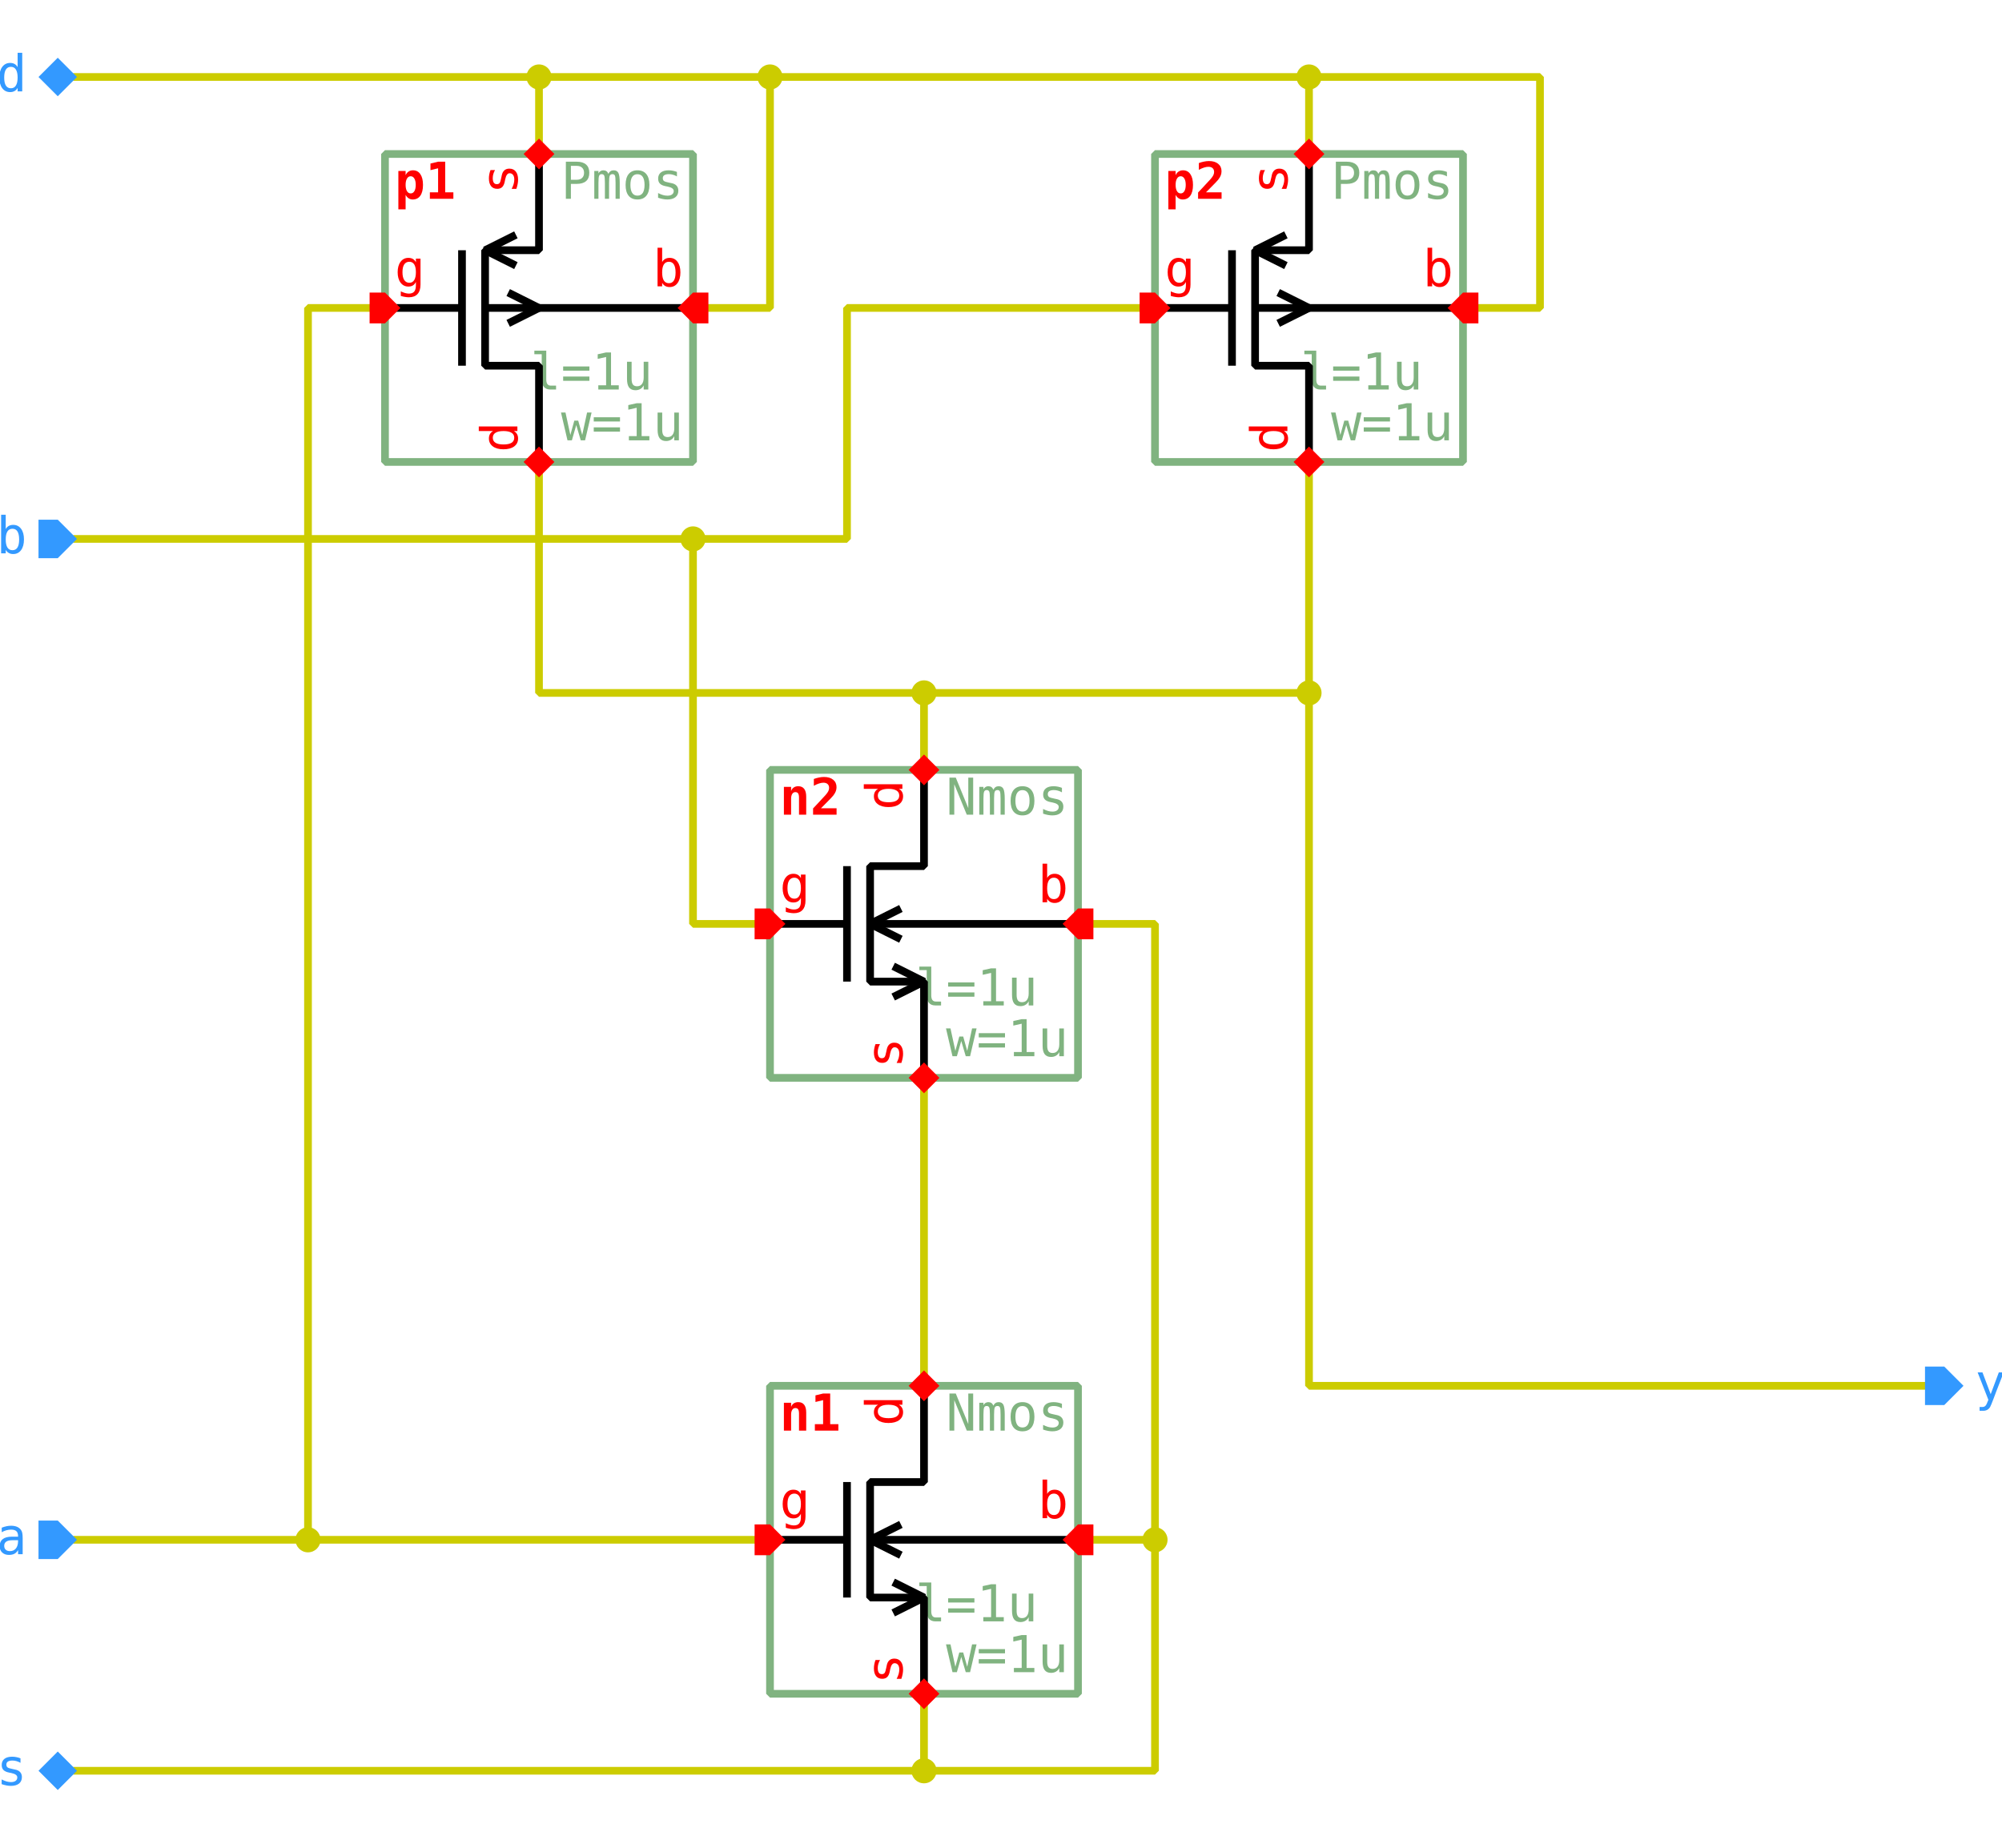
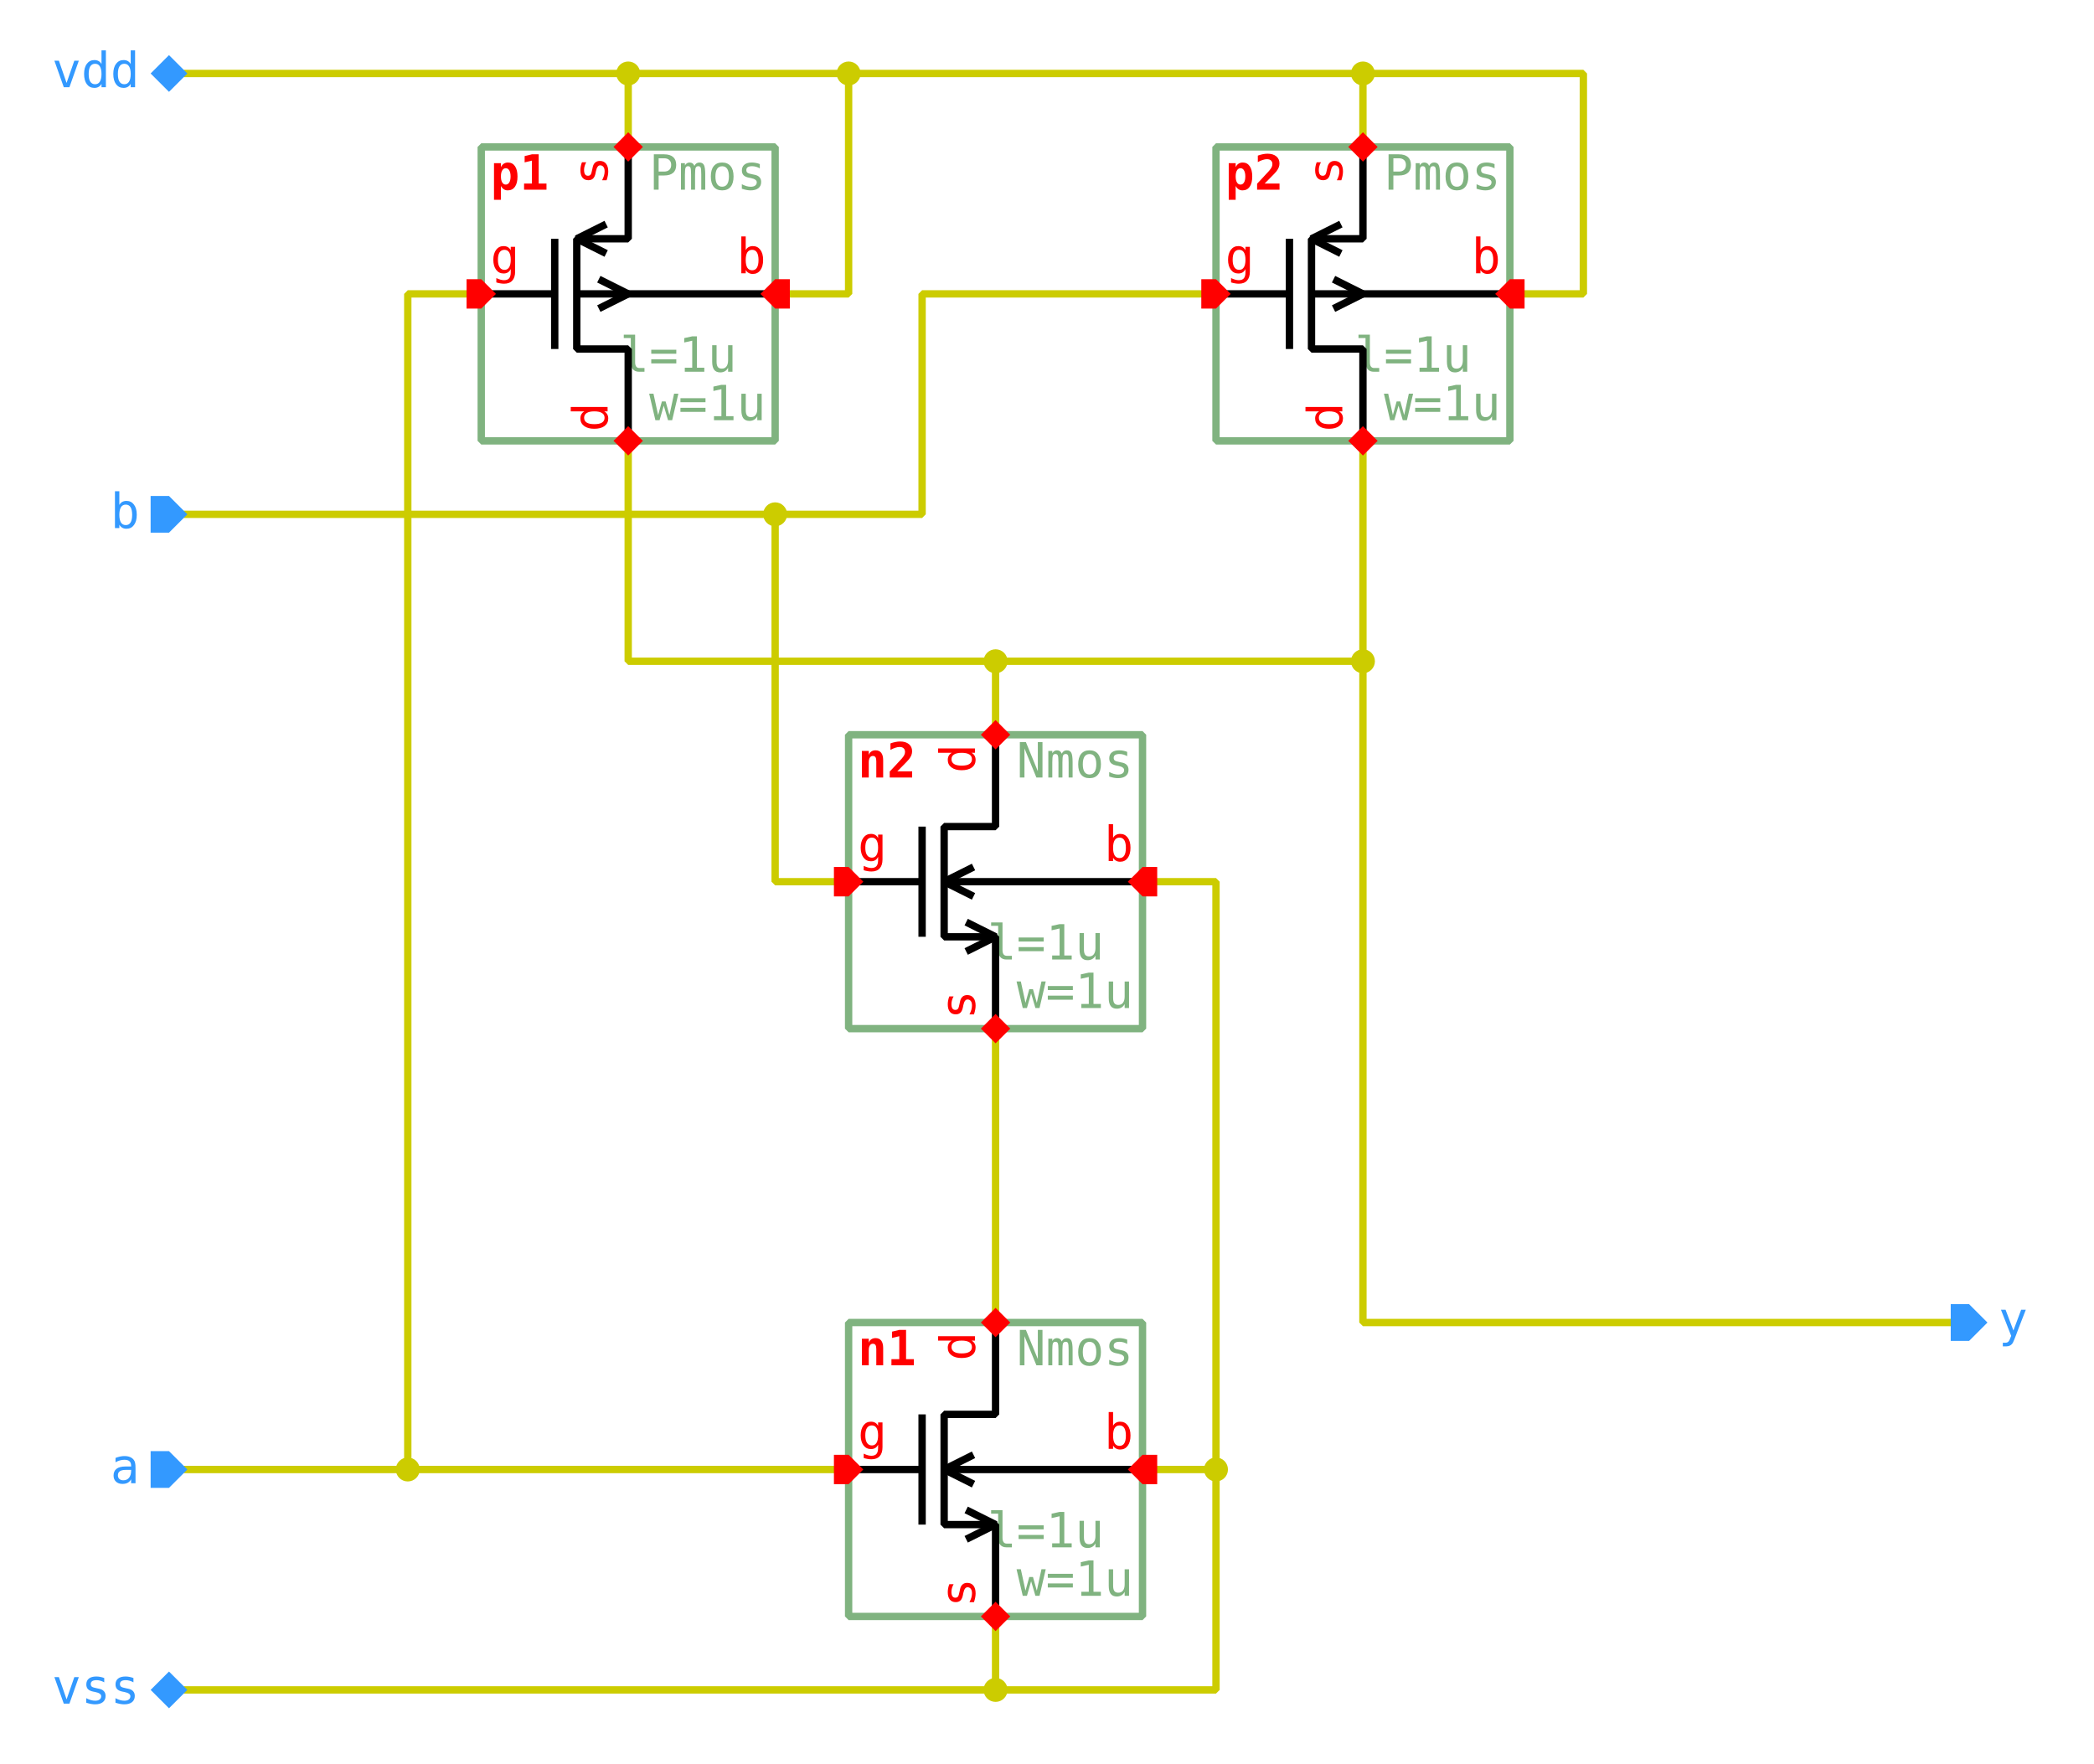
- <svg xmlns="http://www.w3.org/2000/svg" width="910.0px" height="840.0px" viewBox="0.0 0.0 26.0 24.0">
+ <svg xmlns="http://www.w3.org/2000/svg" width="997.5px" height="840.0px" viewBox="-1.55 0.0 28.5 24.0">
  <style type="text/css">svg { stroke-linecap: butt; stroke-linejoin: bevel; } text { font-size: 11pt; font-family: "Inconsolata", monospace; font-stretch: 75%; } .instanceName { font-weight: bold; fill: #f00; } .pinLabel, .pinArrow { fill: #f00; } .params, .cellName { fill: #80b380; } .symbolOutline { stroke: #80b380; } .symbolPoly { stroke: #000; } .symbolOutline, .symbolPoly, .schemWire, .tapPoint { fill: none; stroke-width: 0.1; } .grid { fill: #ccc; } .schemWire, .tapPoint { stroke: #cc0; } .schemWire { stroke-linecap: square; } .connPoint, .tapPointLabel { fill: #cc0; } .portArrow, .portLabel { fill: #39f; }</style>
  <g transform="matrix(1 0 0 -1 0 24.0)">
    <path d="M1.0 23.0 L2.0 23.0 L7.0 23.0 L7.0 22.0" class="schemWire" />
    <path d="M7.0 23.0 L10.0 23.0 L10.0 20.0 L9.0 20.0" class="schemWire" />
    <path d="M10.0 23.0 L17.0 23.0 L17.0 22.0" class="schemWire" />
    <path d="M17.0 23.0 L20.0 23.0 L20.0 20.0 L19.0 20.0" class="schemWire" />
    <path d="M1.0 1.0 L2.0 1.0 L12.0 1.0 L12.0 2.0" class="schemWire" />
    <path d="M12.0 1.0 L15.0 1.0 L15.0 4.0 L14.0 4.0" class="schemWire" />
    <path d="M15.0 4.0 L15.0 12.0 L14.0 12.0" class="schemWire" />
    <path d="M25.0 6.0 L24.0 6.0 L17.0 6.0 L17.0 15.0 L17.0 18.0" class="schemWire" />
    <path d="M17.0 15.0 L12.0 15.0 L12.0 14.0" class="schemWire" />
    <path d="M12.0 15.0 L7.0 15.0 L7.0 18.0" class="schemWire" />
    <path d="M1.0 4.0 L2.0 4.0 L4.0 4.0 L10.0 4.0" class="schemWire" />
    <path d="M4.0 4.0 L4.0 20.0 L5.0 20.0" class="schemWire" />
    <path d="M1.0 17.0 L2.0 17.0 L9.0 17.0 L9.0 12.0 L10.0 12.0" class="schemWire" />
    <path d="M9.0 17.0 L11.0 17.0 L11.0 20.0 L15.0 20.0" class="schemWire" />
    <path d="M12.0 6.0 L12.0 10.0" class="schemWire" />
    <circle cx="17.0" cy="15.0" r="0.163" class="connPoint" />
    <circle cx="12.0" cy="15.0" r="0.163" class="connPoint" />
    <circle cx="4.0" cy="4.0" r="0.163" class="connPoint" />
    <circle cx="9.0" cy="17.0" r="0.163" class="connPoint" />
    <circle cx="7.0" cy="23.0" r="0.163" class="connPoint" />
    <circle cx="10.0" cy="23.0" r="0.163" class="connPoint" />
    <circle cx="17.0" cy="23.0" r="0.163" class="connPoint" />
    <circle cx="12.0" cy="1.0" r="0.163" class="connPoint" />
    <circle cx="15.0" cy="4.0" r="0.163" class="connPoint" />
    <g>
      <rect x="10.0" y="2.0" width="4.0" height="4.0" class="symbolOutline" />
      <text transform="matrix(0.045 0 0 -0.045 13.875 5.875)" dominant-baseline="hanging" text-anchor="end" class="cellName">Nmos</text>
      <text transform="matrix(0.045 0 0 -0.045 13.875 2.125)" dominant-baseline="ideographic" text-anchor="end" class="params">
        <tspan x="0" y="-1em">l=1u</tspan>
        <tspan x="0" y="0em">w=1u</tspan>
      </text>
      <text transform="matrix(0.045 0 0 -0.045 10.125 5.875)" dominant-baseline="hanging" text-anchor="start" class="instanceName">n1</text>
      <path d="M2.0 0.0 L2.0 1.25 L1.3 1.25 L1.3 2.75 L2.0 2.75 L2.0 4.0" transform="matrix(1 0 0 1 10.0 2.0)" class="symbolPoly" />
      <path d="M1.0 1.25 L1.0 2.75" transform="matrix(1 0 0 1 10.0 2.0)" class="symbolPoly" />
      <path d="M0.0 2.0 L1.0 2.0" transform="matrix(1 0 0 1 10.0 2.0)" class="symbolPoly" />
      <path d="M4.0 2.0 L1.3 2.0" transform="matrix(1 0 0 1 10.0 2.0)" class="symbolPoly" />
      <path d="M1.7 1.8 L1.3 2.0 L1.7 2.2" transform="matrix(1 0 0 1 10.0 2.0)" class="symbolPoly" />
      <path d="M1.6 1.05 L2.0 1.25 L1.6 1.45" transform="matrix(1 0 0 1 10.0 2.0)" class="symbolPoly" />
      <path d="M0 0 L0.2 -0.2 L0.2 -0.4 L0 -0.4 L-0.2 -0.4 L-0.2 -0.2 Z" transform="matrix(0 -1 1 0 10.2 4.0)" class="pinArrow" />
      <text transform="matrix(0.045 0 0 -0.045 10.125 4.125)" dominant-baseline="ideographic" text-anchor="start" class="pinLabel">g</text>
      <path d="M0 0 L0.2 -0.2 L0.2 -0.2 L0 -0.4 L-0.2 -0.2 L-0.2 -0.2 Z" transform="matrix(1 0 0 1 12.0 2.2)" class="pinArrow" />
      <text transform="matrix(0 0.045 0.045 0 11.875 2.125)" dominant-baseline="ideographic" text-anchor="start" class="pinLabel">s</text>
      <path d="M0 0 L0.2 -0.2 L0.2 -0.2 L0 -0.4 L-0.2 -0.2 L-0.2 -0.2 Z" transform="matrix(-1 0 0 -1 12.0 5.8)" class="pinArrow" />
      <text transform="matrix(0 0.045 0.045 0 11.875 5.875)" dominant-baseline="ideographic" text-anchor="end" class="pinLabel">d</text>
      <path d="M0 0 L0.2 -0.2 L0.2 -0.4 L0 -0.4 L-0.2 -0.4 L-0.2 -0.2 Z" transform="matrix(0 1 -1 0 13.8 4.0)" class="pinArrow" />
      <text transform="matrix(0.045 0 0 -0.045 13.875 4.125)" dominant-baseline="ideographic" text-anchor="end" class="pinLabel">b</text>
    </g>
    <g>
      <rect x="10.0" y="10.0" width="4.0" height="4.0" class="symbolOutline" />
      <text transform="matrix(0.045 0 0 -0.045 13.875 13.875)" dominant-baseline="hanging" text-anchor="end" class="cellName">Nmos</text>
      <text transform="matrix(0.045 0 0 -0.045 13.875 10.125)" dominant-baseline="ideographic" text-anchor="end" class="params">
        <tspan x="0" y="-1em">l=1u</tspan>
        <tspan x="0" y="0em">w=1u</tspan>
      </text>
      <text transform="matrix(0.045 0 0 -0.045 10.125 13.875)" dominant-baseline="hanging" text-anchor="start" class="instanceName">n2</text>
      <path d="M2.0 0.0 L2.0 1.25 L1.3 1.25 L1.3 2.75 L2.0 2.75 L2.0 4.0" transform="matrix(1 0 0 1 10.0 10.0)" class="symbolPoly" />
      <path d="M1.0 1.25 L1.0 2.75" transform="matrix(1 0 0 1 10.0 10.0)" class="symbolPoly" />
      <path d="M0.0 2.0 L1.0 2.0" transform="matrix(1 0 0 1 10.0 10.0)" class="symbolPoly" />
      <path d="M4.0 2.0 L1.3 2.0" transform="matrix(1 0 0 1 10.0 10.0)" class="symbolPoly" />
      <path d="M1.7 1.8 L1.3 2.0 L1.7 2.2" transform="matrix(1 0 0 1 10.0 10.0)" class="symbolPoly" />
      <path d="M1.6 1.05 L2.0 1.25 L1.6 1.45" transform="matrix(1 0 0 1 10.0 10.0)" class="symbolPoly" />
      <path d="M0 0 L0.2 -0.2 L0.2 -0.4 L0 -0.4 L-0.2 -0.4 L-0.2 -0.2 Z" transform="matrix(0 -1 1 0 10.2 12.0)" class="pinArrow" />
      <text transform="matrix(0.045 0 0 -0.045 10.125 12.125)" dominant-baseline="ideographic" text-anchor="start" class="pinLabel">g</text>
      <path d="M0 0 L0.2 -0.2 L0.2 -0.2 L0 -0.4 L-0.2 -0.2 L-0.2 -0.2 Z" transform="matrix(1 0 0 1 12.0 10.2)" class="pinArrow" />
      <text transform="matrix(0 0.045 0.045 0 11.875 10.125)" dominant-baseline="ideographic" text-anchor="start" class="pinLabel">s</text>
      <path d="M0 0 L0.2 -0.2 L0.2 -0.2 L0 -0.4 L-0.2 -0.2 L-0.2 -0.2 Z" transform="matrix(-1 0 0 -1 12.0 13.8)" class="pinArrow" />
      <text transform="matrix(0 0.045 0.045 0 11.875 13.875)" dominant-baseline="ideographic" text-anchor="end" class="pinLabel">d</text>
      <path d="M0 0 L0.2 -0.2 L0.2 -0.4 L0 -0.4 L-0.2 -0.4 L-0.2 -0.2 Z" transform="matrix(0 1 -1 0 13.8 12.0)" class="pinArrow" />
      <text transform="matrix(0.045 0 0 -0.045 13.875 12.125)" dominant-baseline="ideographic" text-anchor="end" class="pinLabel">b</text>
    </g>
    <g>
      <rect x="5.0" y="18.0" width="4.0" height="4.0" class="symbolOutline" />
      <text transform="matrix(0.045 0 0 -0.045 8.875 21.875)" dominant-baseline="hanging" text-anchor="end" class="cellName">Pmos</text>
      <text transform="matrix(0.045 0 0 -0.045 8.875 18.125)" dominant-baseline="ideographic" text-anchor="end" class="params">
        <tspan x="0" y="-1em">l=1u</tspan>
        <tspan x="0" y="0em">w=1u</tspan>
      </text>
      <text transform="matrix(0.045 0 0 -0.045 5.125 21.875)" dominant-baseline="hanging" text-anchor="start" class="instanceName">p1</text>
      <path d="M2.0 0.0 L2.0 1.25 L1.3 1.25 L1.3 2.75 L2.0 2.75 L2.0 4.0" transform="matrix(1 0 0 1 5.0 18.0)" class="symbolPoly" />
      <path d="M1.0 1.25 L1.0 2.75" transform="matrix(1 0 0 1 5.0 18.0)" class="symbolPoly" />
      <path d="M0.0 2.0 L1.0 2.0" transform="matrix(1 0 0 1 5.0 18.0)" class="symbolPoly" />
      <path d="M4.0 2.0 L1.3 2.0" transform="matrix(1 0 0 1 5.0 18.0)" class="symbolPoly" />
      <path d="M1.7 2.55 L1.3 2.75 L1.7 2.95" transform="matrix(1 0 0 1 5.0 18.0)" class="symbolPoly" />
      <path d="M1.6 1.8 L2.0 2.0 L1.6 2.2" transform="matrix(1 0 0 1 5.0 18.0)" class="symbolPoly" />
      <path d="M0 0 L0.2 -0.2 L0.2 -0.4 L0 -0.4 L-0.2 -0.4 L-0.2 -0.2 Z" transform="matrix(0 -1 1 0 5.2 20.0)" class="pinArrow" />
      <text transform="matrix(0.045 0 0 -0.045 5.125 20.125)" dominant-baseline="ideographic" text-anchor="start" class="pinLabel">g</text>
      <path d="M0 0 L0.2 -0.2 L0.2 -0.2 L0 -0.4 L-0.2 -0.2 L-0.2 -0.2 Z" transform="matrix(1 0 0 1 7.0 18.2)" class="pinArrow" />
      <text transform="matrix(0 0.045 0.045 0 6.875 18.125)" dominant-baseline="ideographic" text-anchor="start" class="pinLabel">d</text>
      <path d="M0 0 L0.2 -0.2 L0.2 -0.2 L0 -0.4 L-0.2 -0.2 L-0.2 -0.2 Z" transform="matrix(-1 0 0 -1 7.0 21.8)" class="pinArrow" />
      <text transform="matrix(0 0.045 0.045 0 6.875 21.875)" dominant-baseline="ideographic" text-anchor="end" class="pinLabel">s</text>
      <path d="M0 0 L0.2 -0.2 L0.2 -0.4 L0 -0.4 L-0.2 -0.4 L-0.2 -0.2 Z" transform="matrix(0 1 -1 0 8.8 20.0)" class="pinArrow" />
      <text transform="matrix(0.045 0 0 -0.045 8.875 20.125)" dominant-baseline="ideographic" text-anchor="end" class="pinLabel">b</text>
    </g>
    <g>
      <rect x="15.0" y="18.0" width="4.0" height="4.0" class="symbolOutline" />
      <text transform="matrix(0.045 0 0 -0.045 18.875 21.875)" dominant-baseline="hanging" text-anchor="end" class="cellName">Pmos</text>
      <text transform="matrix(0.045 0 0 -0.045 18.875 18.125)" dominant-baseline="ideographic" text-anchor="end" class="params">
        <tspan x="0" y="-1em">l=1u</tspan>
        <tspan x="0" y="0em">w=1u</tspan>
      </text>
      <text transform="matrix(0.045 0 0 -0.045 15.125 21.875)" dominant-baseline="hanging" text-anchor="start" class="instanceName">p2</text>
      <path d="M2.0 0.0 L2.0 1.25 L1.3 1.25 L1.3 2.75 L2.0 2.75 L2.0 4.0" transform="matrix(1 0 0 1 15.0 18.0)" class="symbolPoly" />
      <path d="M1.0 1.25 L1.0 2.75" transform="matrix(1 0 0 1 15.0 18.0)" class="symbolPoly" />
      <path d="M0.0 2.0 L1.0 2.0" transform="matrix(1 0 0 1 15.0 18.0)" class="symbolPoly" />
      <path d="M4.0 2.0 L1.3 2.0" transform="matrix(1 0 0 1 15.0 18.0)" class="symbolPoly" />
      <path d="M1.7 2.55 L1.3 2.75 L1.7 2.95" transform="matrix(1 0 0 1 15.0 18.0)" class="symbolPoly" />
      <path d="M1.6 1.8 L2.0 2.0 L1.6 2.2" transform="matrix(1 0 0 1 15.0 18.0)" class="symbolPoly" />
      <path d="M0 0 L0.2 -0.2 L0.2 -0.4 L0 -0.4 L-0.2 -0.4 L-0.2 -0.2 Z" transform="matrix(0 -1 1 0 15.2 20.0)" class="pinArrow" />
      <text transform="matrix(0.045 0 0 -0.045 15.125 20.125)" dominant-baseline="ideographic" text-anchor="start" class="pinLabel">g</text>
      <path d="M0 0 L0.2 -0.2 L0.2 -0.2 L0 -0.4 L-0.2 -0.2 L-0.2 -0.2 Z" transform="matrix(1 0 0 1 17.0 18.2)" class="pinArrow" />
      <text transform="matrix(0 0.045 0.045 0 16.875 18.125)" dominant-baseline="ideographic" text-anchor="start" class="pinLabel">d</text>
      <path d="M0 0 L0.2 -0.2 L0.2 -0.2 L0 -0.4 L-0.2 -0.2 L-0.2 -0.2 Z" transform="matrix(-1 0 0 -1 17.0 21.8)" class="pinArrow" />
      <text transform="matrix(0 0.045 0.045 0 16.875 21.875)" dominant-baseline="ideographic" text-anchor="end" class="pinLabel">s</text>
      <path d="M0 0 L0.2 -0.2 L0.2 -0.4 L0 -0.4 L-0.2 -0.4 L-0.2 -0.2 Z" transform="matrix(0 1 -1 0 18.8 20.0)" class="pinArrow" />
      <text transform="matrix(0.045 0 0 -0.045 18.875 20.125)" dominant-baseline="ideographic" text-anchor="end" class="pinLabel">b</text>
    </g>
    <g>
      <path d="M0 0 L0.25 0 L0.25 -0.25 L0 -0.5 L-0.25 -0.25 L-0.25 0 Z" transform="matrix(0 1 -1 0 25.0 6.0)" class="portArrow" />
      <text transform="matrix(0.045 0 0 -0.045 25.65 6.0)" dominant-baseline="middle" text-anchor="start" class="portLabel">y</text>
    </g>
    <g>
      <path d="M0 0 L0.25 -0.25 L0.25 -0.5 L0 -0.5 L-0.25 -0.5 L-0.25 -0.25 Z" transform="matrix(0 -1 1 0 1.0 4.0)" class="portArrow" />
      <text transform="matrix(0.045 0 0 -0.045 0.35 4.0)" dominant-baseline="middle" text-anchor="end" class="portLabel">a</text>
    </g>
    <g>
      <path d="M0 0 L0.25 -0.25 L0.25 -0.5 L0 -0.5 L-0.25 -0.5 L-0.25 -0.25 Z" transform="matrix(0 -1 1 0 1.0 17.0)" class="portArrow" />
      <text transform="matrix(0.045 0 0 -0.045 0.35 17.0)" dominant-baseline="middle" text-anchor="end" class="portLabel">b</text>
    </g>
    <g>
      <path d="M0 0 L0.25 -0.25 L0.25 -0.25 L0 -0.5 L-0.25 -0.25 L-0.25 -0.25 Z" transform="matrix(0 -1 1 0 1.0 23.0)" class="portArrow" />
      <text transform="matrix(0.045 0 0 -0.045 0.35 23.0)" dominant-baseline="middle" text-anchor="end" class="portLabel">vdd</text>
    </g>
    <g>
      <path d="M0 0 L0.25 -0.25 L0.25 -0.25 L0 -0.5 L-0.25 -0.25 L-0.25 -0.25 Z" transform="matrix(0 -1 1 0 1.0 1.0)" class="portArrow" />
      <text transform="matrix(0.045 0 0 -0.045 0.35 1.0)" dominant-baseline="middle" text-anchor="end" class="portLabel">vss</text>
    </g>
  </g>
</svg>
